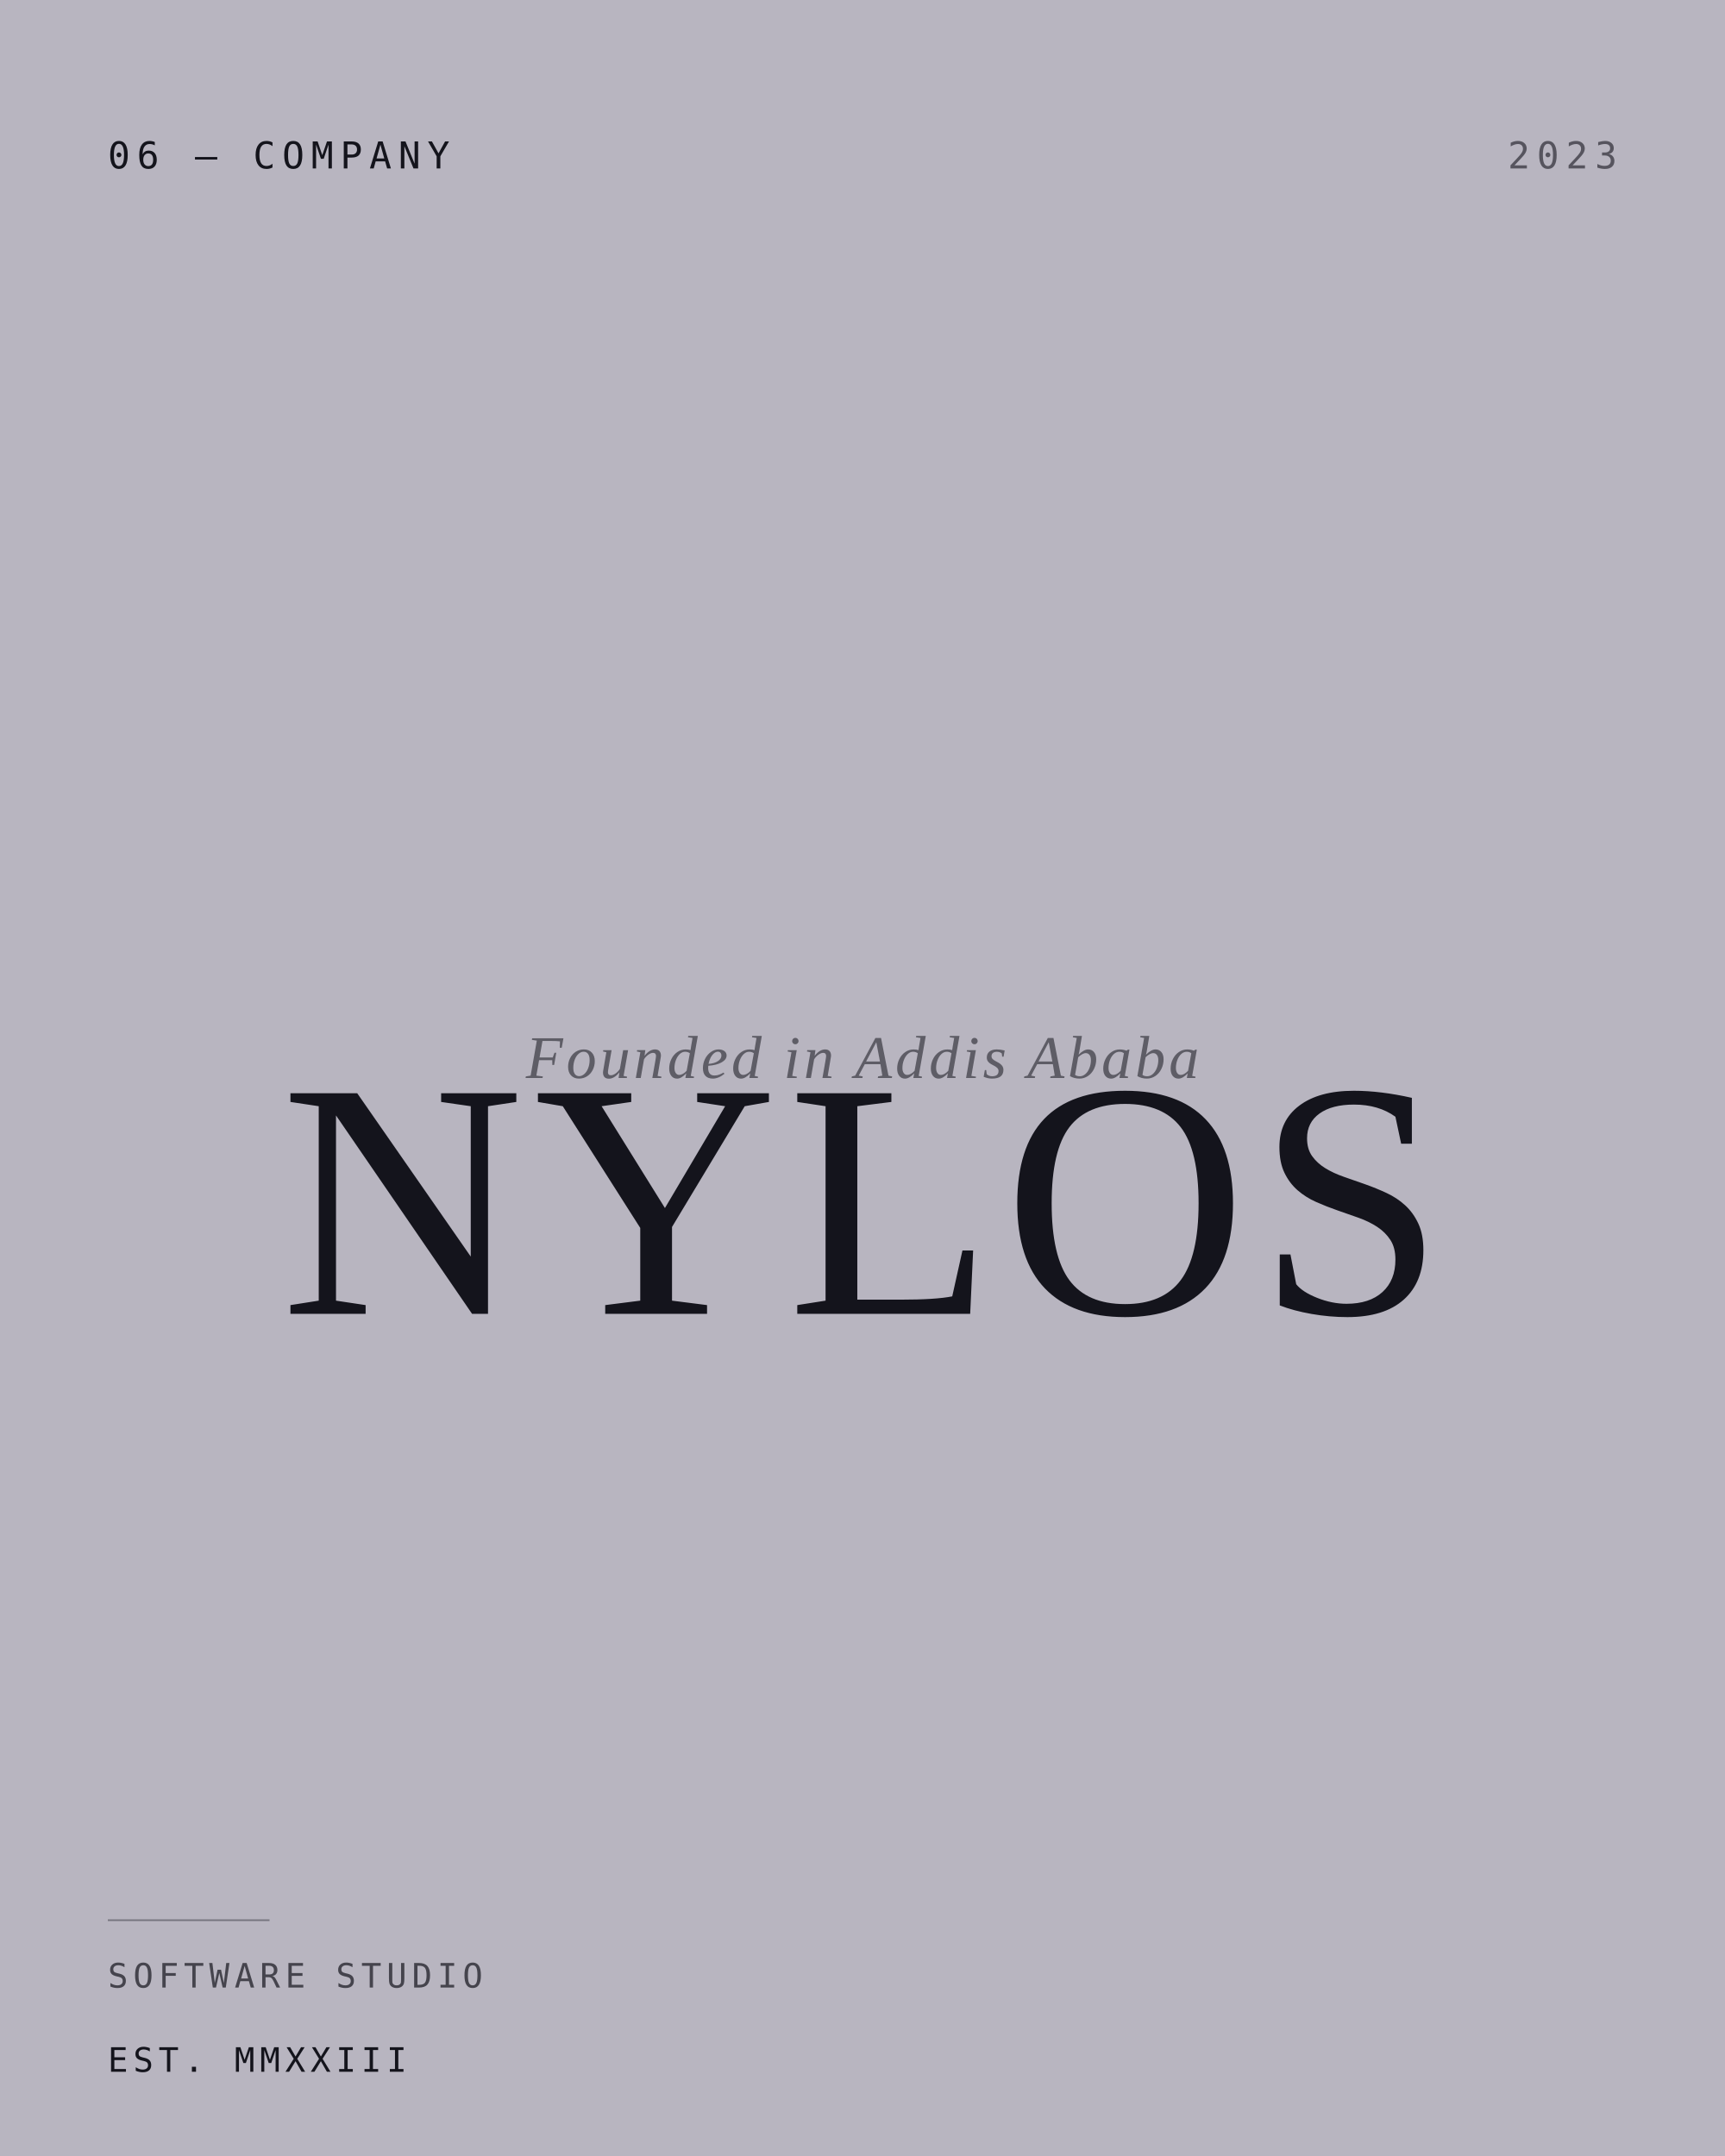
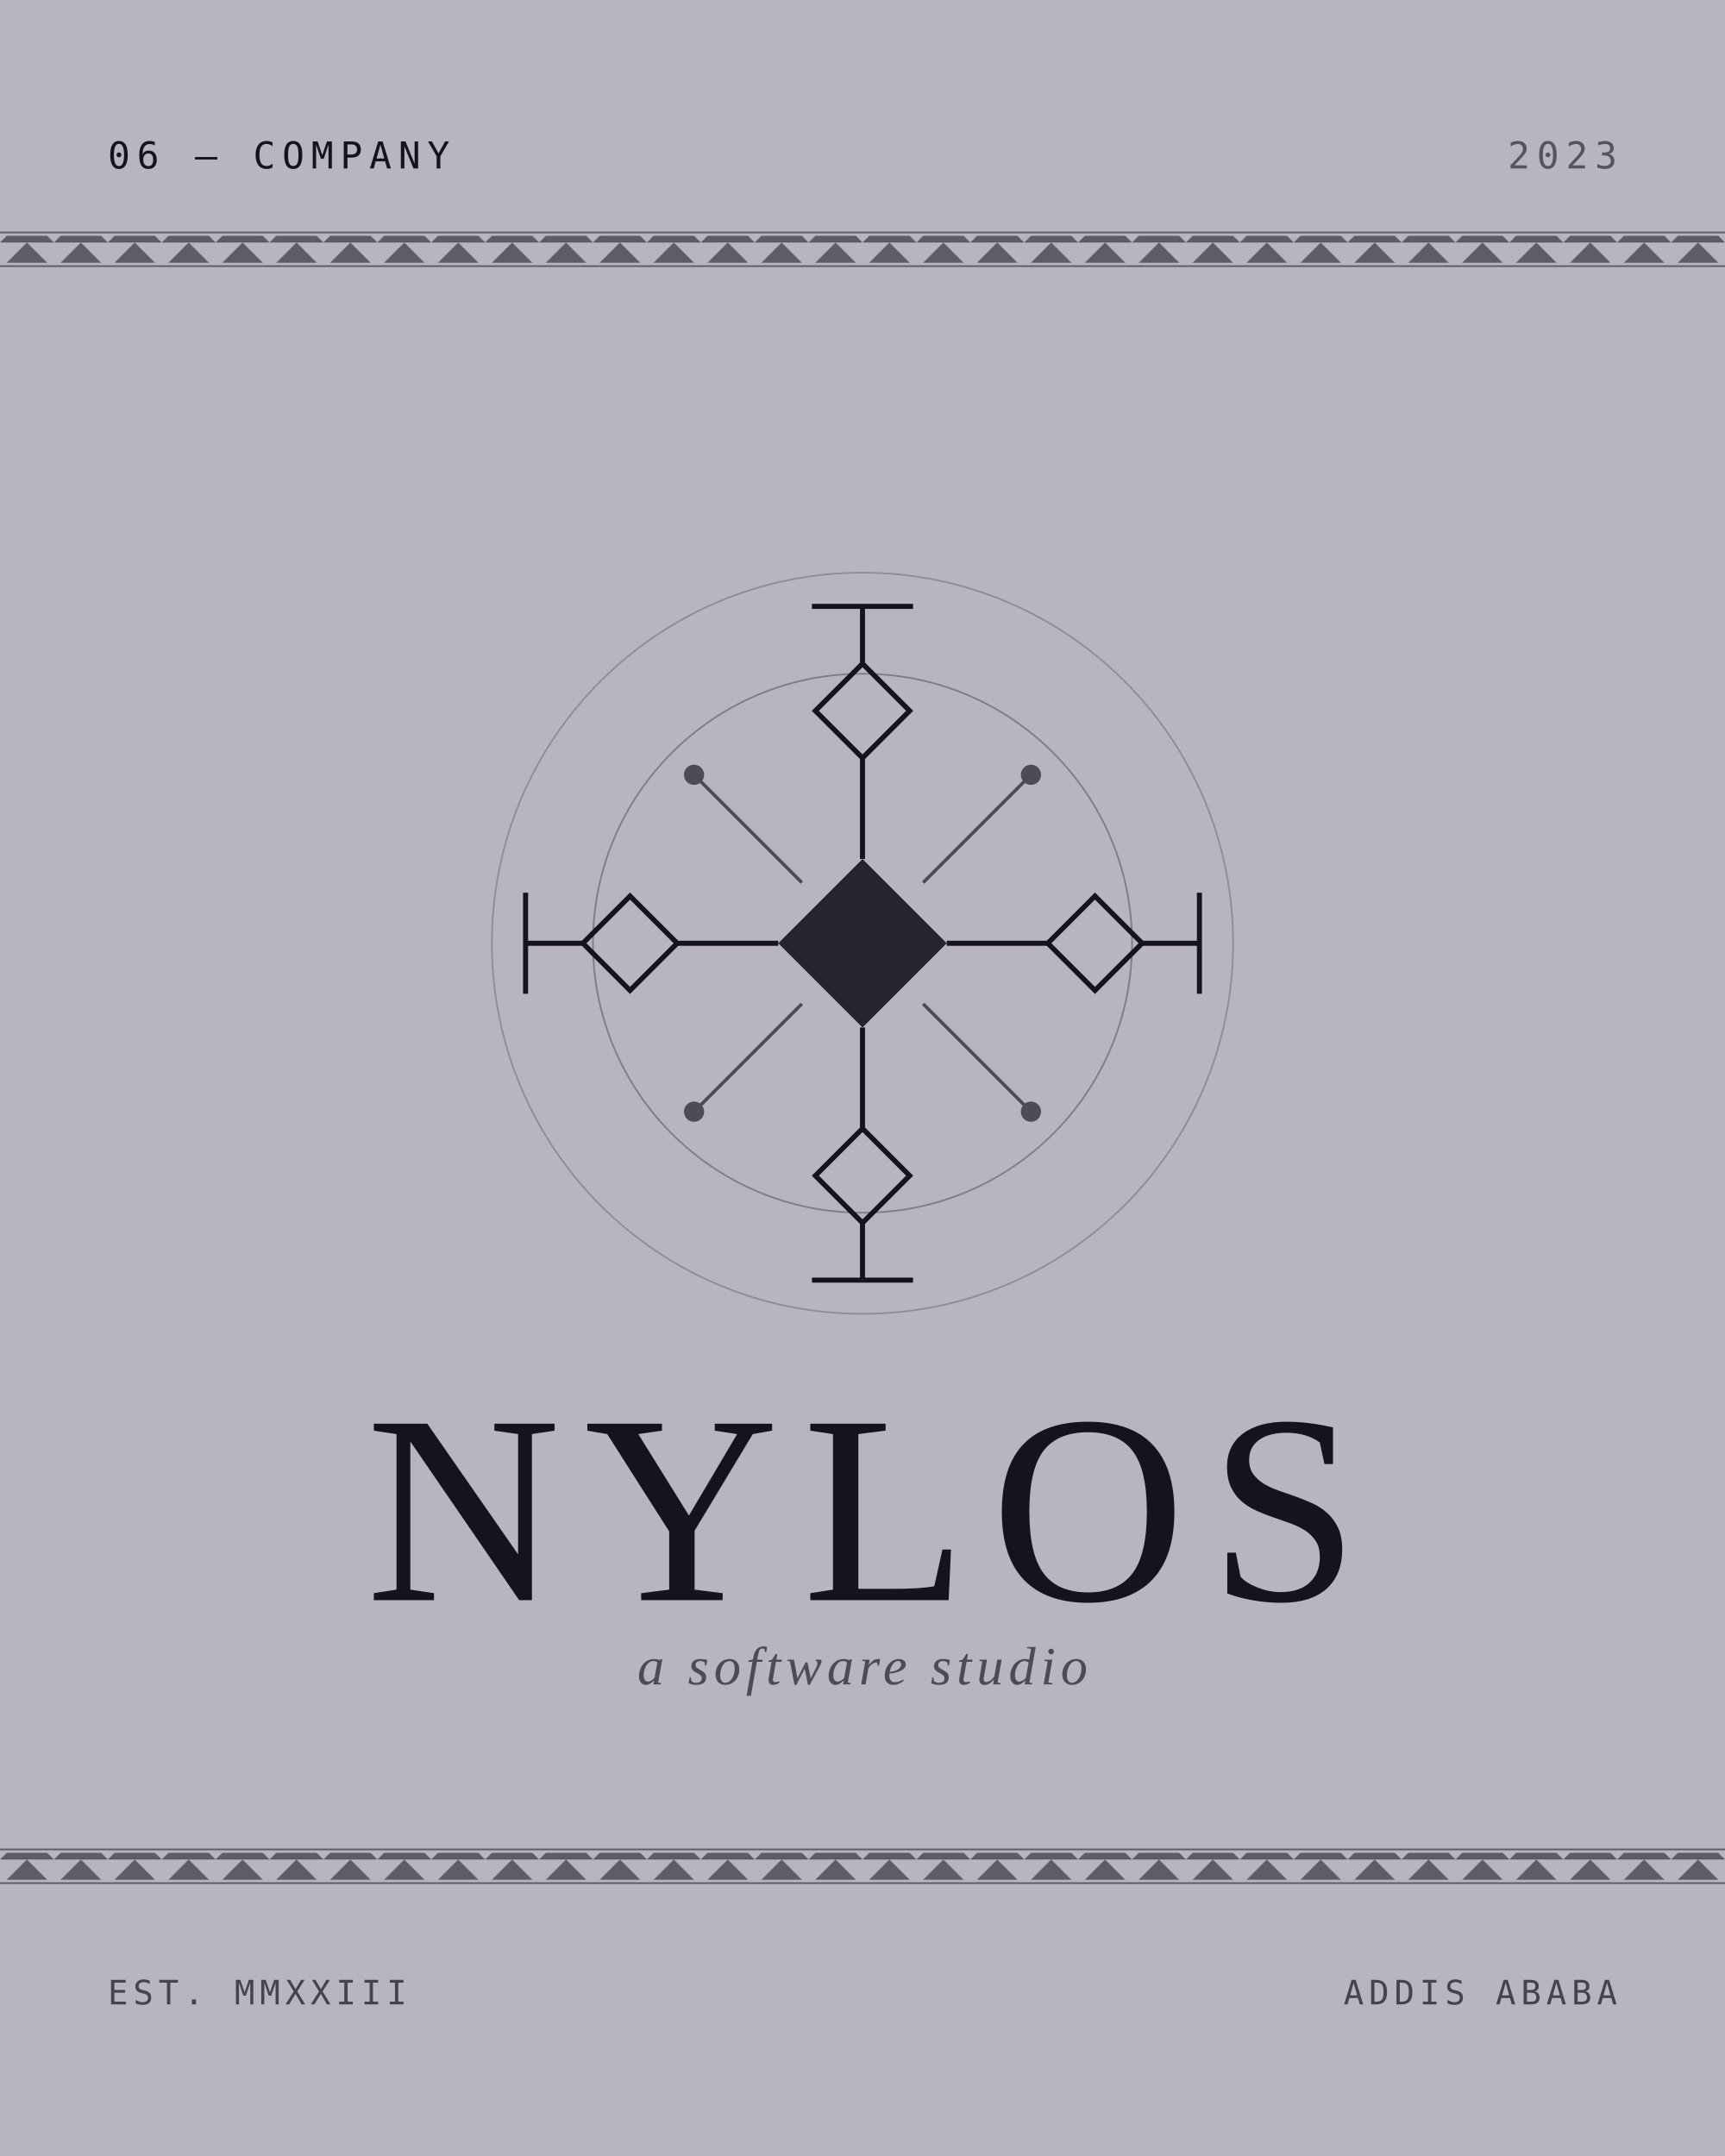
<svg xmlns="http://www.w3.org/2000/svg" viewBox="0 0 1024 1280" preserveAspectRatio="xMidYMid slice" role="img" aria-label="NYLOS Software cover">
+   <defs>
+     <pattern id="ny-tibeb" x="0" y="0" width="32" height="16" patternUnits="userSpaceOnUse">
+       <polygon points="0,16 16,0 32,16" fill="#14141c" opacity="0.55" />
+     </pattern>
+   </defs>
  <rect width="1024" height="1280" fill="#b8b5c0" />
+   <line x1="0" y1="138" x2="1024" y2="138" stroke="#14141c" stroke-width="1" opacity="0.55" />
+   <rect x="0" y="140" width="1024" height="16" fill="url(#ny-tibeb)" />
+   <line x1="0" y1="158" x2="1024" y2="158" stroke="#14141c" stroke-width="1" opacity="0.55" />
  <g fill="#14141c" font-family="ui-monospace, SFMono-Regular, Menlo, Consolas, monospace">
    <text x="64" y="100" font-size="22" letter-spacing="4">06 — COMPANY</text>
    <text x="960" y="100" text-anchor="end" font-size="22" letter-spacing="4" opacity="0.6">2023</text>
  </g>
-   <g fill="#14141c">
-     <text x="512" y="640" text-anchor="middle" font-family="Georgia, Cambria, 'Times New Roman', serif" font-style="italic" font-size="36" opacity="0.55" letter-spacing="2">Founded in Addis Ababa</text>
-     <text x="512" y="780" text-anchor="middle" font-family="Georgia, Cambria, 'Times New Roman', serif" font-size="200" letter-spacing="6">NYLOS</text>
+   <g transform="translate(512 560)" stroke="#14141c" fill="none">
+     <circle r="220" stroke-width="1" opacity="0.25" />
+     <circle r="160" stroke-width="1" opacity="0.35" />
+     <polygon points="0,-50 50,0 0,50 -50,0" fill="#14141c" fill-opacity="0.9" stroke-width="0" />
+     <g stroke-width="3">
+       <line x1="0" y1="-50" x2="0" y2="-110" />
+       <polygon points="0,-110 28,-138 0,-166 -28,-138" />
+       <line x1="0" y1="-166" x2="0" y2="-200" />
+       <line x1="-30" y1="-200" x2="30" y2="-200" />
+       <line x1="0" y1="50" x2="0" y2="110" />
+       <polygon points="0,110 28,138 0,166 -28,138" />
+       <line x1="0" y1="166" x2="0" y2="200" />
+       <line x1="-30" y1="200" x2="30" y2="200" />
+       <line x1="-50" y1="0" x2="-110" y2="0" />
+       <polygon points="-110,0 -138,-28 -166,0 -138,28" />
+       <line x1="-166" y1="0" x2="-200" y2="0" />
+       <line x1="-200" y1="-30" x2="-200" y2="30" />
+       <line x1="50" y1="0" x2="110" y2="0" />
+       <polygon points="110,0 138,-28 166,0 138,28" />
+       <line x1="166" y1="0" x2="200" y2="0" />
+       <line x1="200" y1="-30" x2="200" y2="30" />
+     </g>
+     <g stroke-width="2" opacity="0.65">
+       <line x1="36" y1="-36" x2="100" y2="-100" />
+       <line x1="-36" y1="-36" x2="-100" y2="-100" />
+       <line x1="36" y1="36" x2="100" y2="100" />
+       <line x1="-36" y1="36" x2="-100" y2="100" />
+       <circle cx="100" cy="-100" r="6" fill="#14141c" stroke="none" />
+       <circle cx="-100" cy="-100" r="6" fill="#14141c" stroke="none" />
+       <circle cx="100" cy="100" r="6" fill="#14141c" stroke="none" />
+       <circle cx="-100" cy="100" r="6" fill="#14141c" stroke="none" />
+     </g>
  </g>
+   <text x="512" y="950" text-anchor="middle" fill="#14141c" font-family="Georgia, Cambria, 'Times New Roman', serif" font-size="160" letter-spacing="14">NYLOS</text>
+   <text x="512" y="1000" text-anchor="middle" fill="#14141c" font-family="Georgia, Cambria, 'Times New Roman', serif" font-style="italic" font-size="32" letter-spacing="3" opacity="0.65">a software studio</text>
+   <line x1="0" y1="1098" x2="1024" y2="1098" stroke="#14141c" stroke-width="1" opacity="0.55" />
+   <rect x="0" y="1100" width="1024" height="16" fill="url(#ny-tibeb)" />
+   <line x1="0" y1="1118" x2="1024" y2="1118" stroke="#14141c" stroke-width="1" opacity="0.55" />
  <g fill="#14141c" font-family="ui-monospace, SFMono-Regular, Menlo, Consolas, monospace">
-     <line x1="64" y1="1140" x2="160" y2="1140" stroke="#14141c" stroke-width="1" opacity="0.4" />
-     <text x="64" y="1180" font-size="20" letter-spacing="3" opacity="0.7">SOFTWARE STUDIO</text>
-     <text x="64" y="1230" font-size="20" letter-spacing="3">EST. MMXXIII</text>
+     <text x="64" y="1190" font-size="20" letter-spacing="3" opacity="0.7">EST. MMXXIII</text>
+     <text x="960" y="1190" text-anchor="end" font-size="20" letter-spacing="3" opacity="0.7">ADDIS ABABA</text>
  </g>
</svg>
